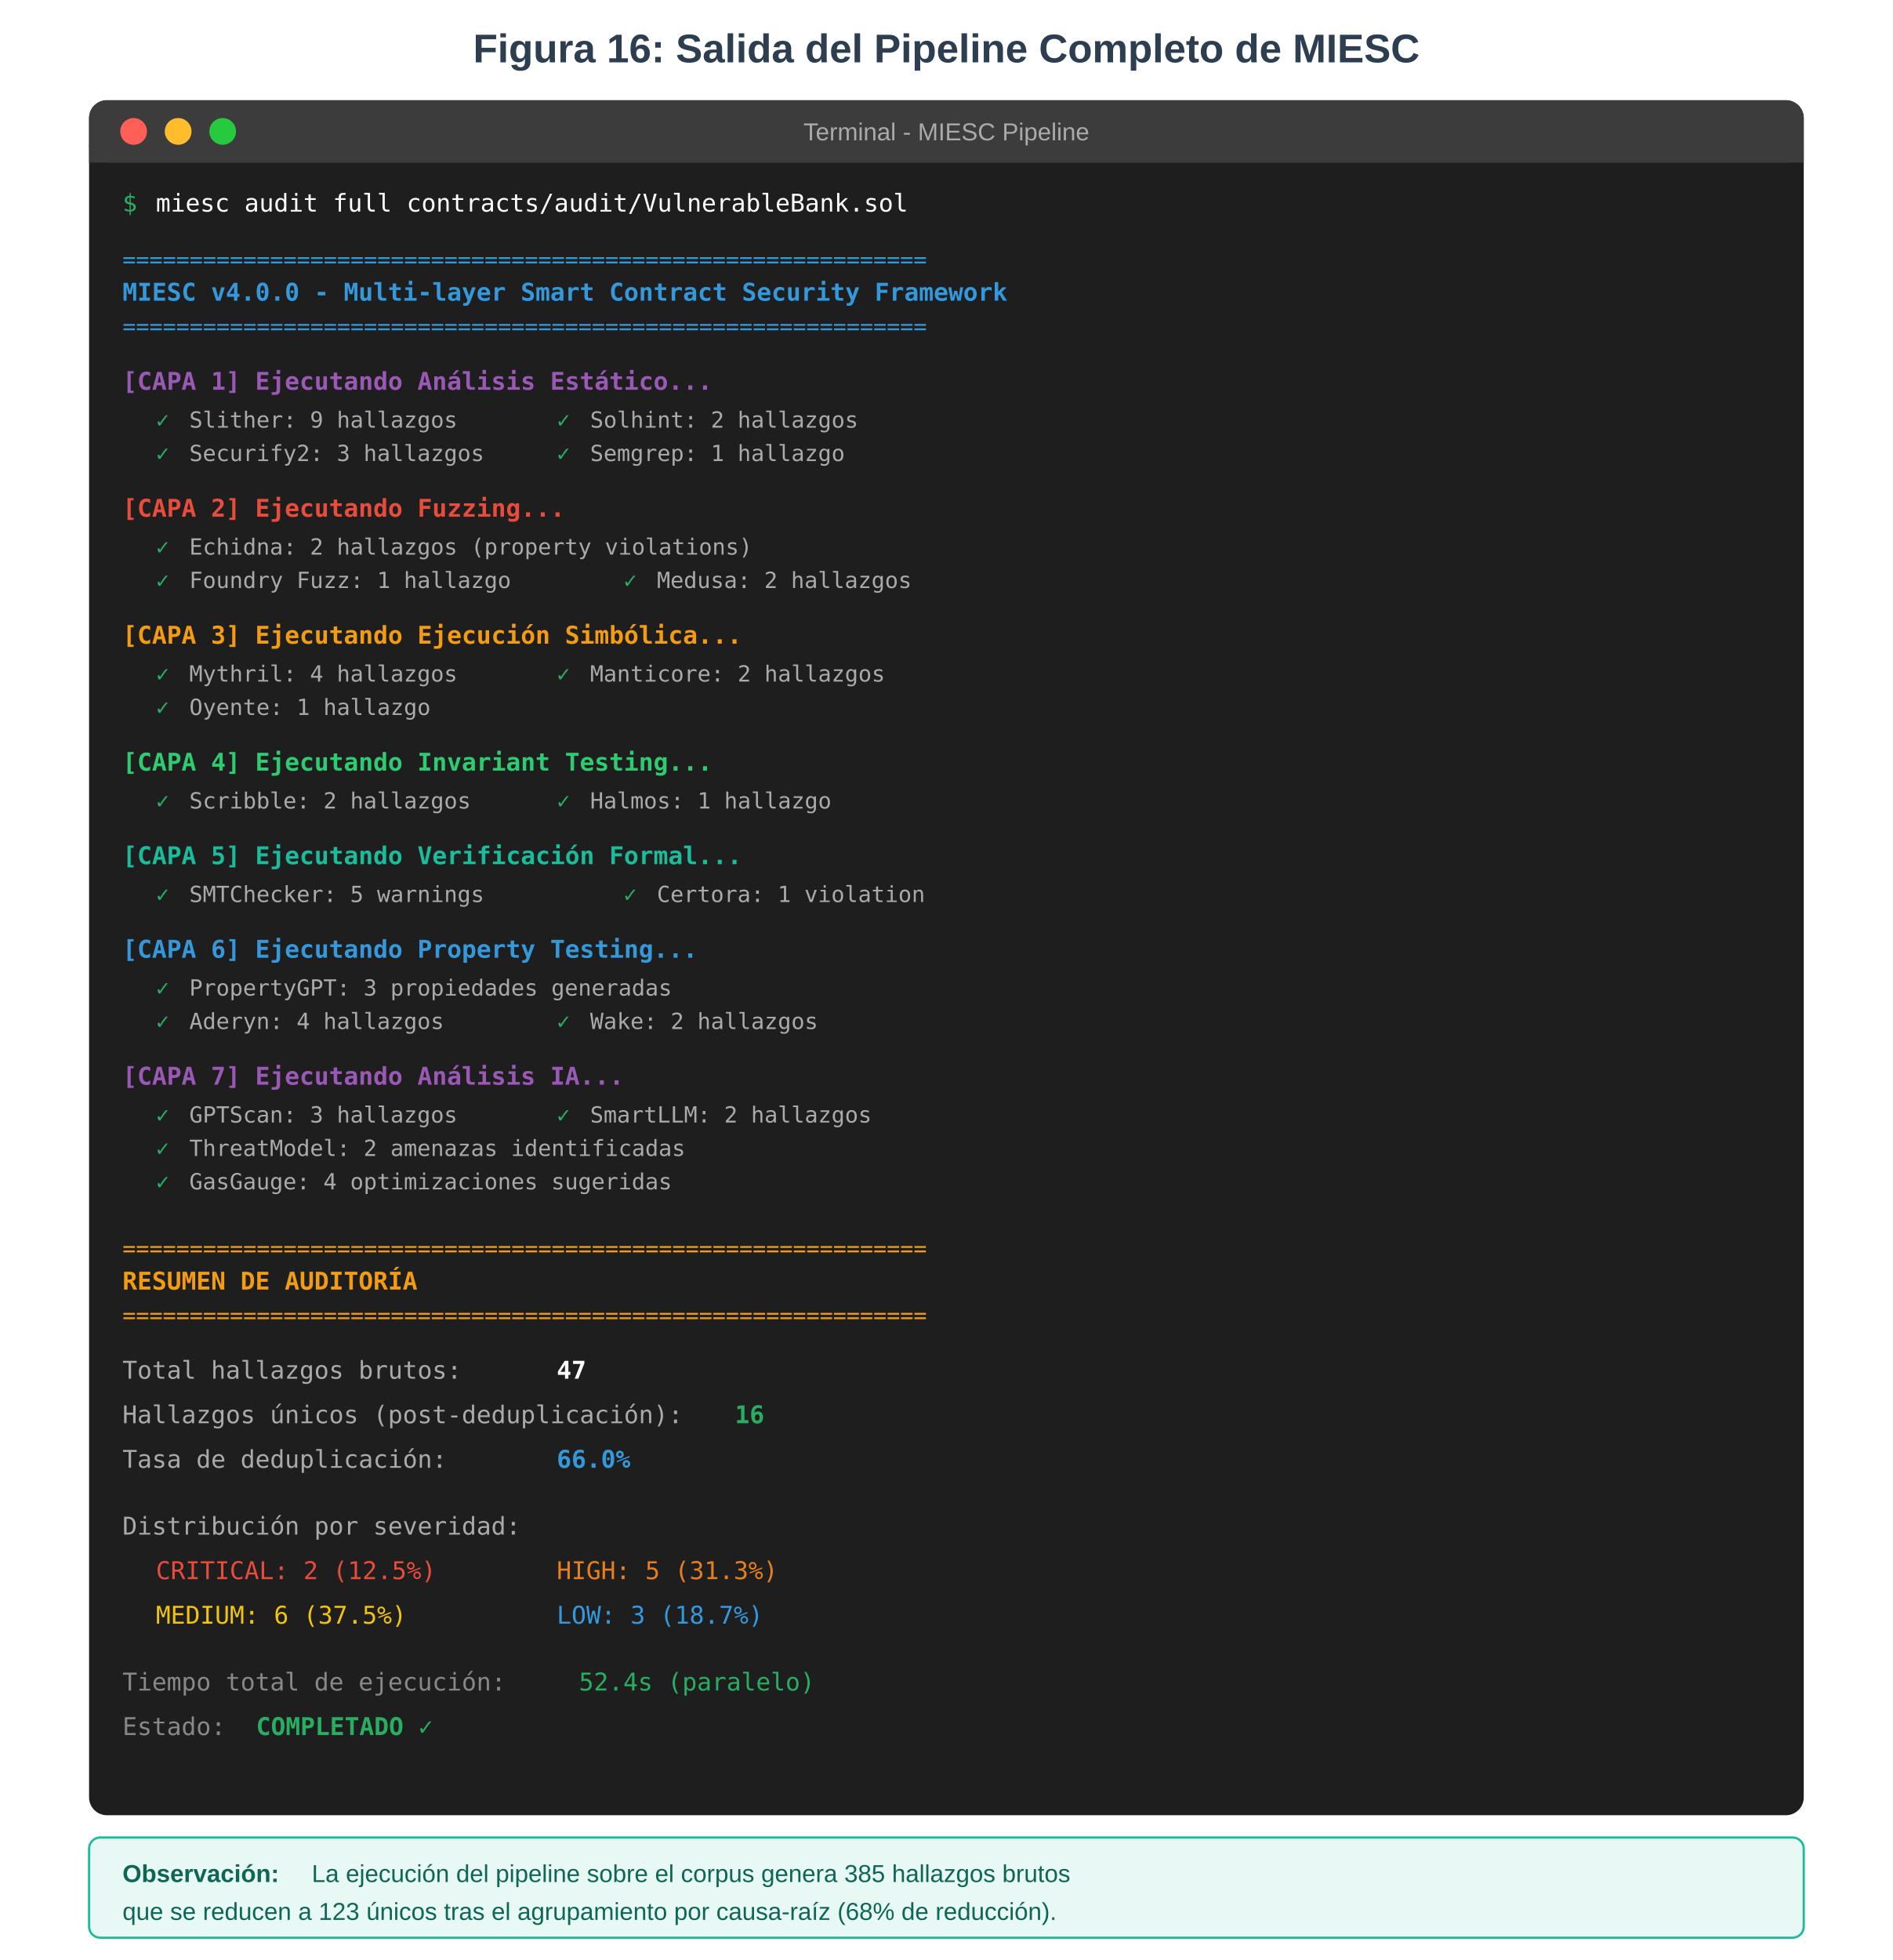
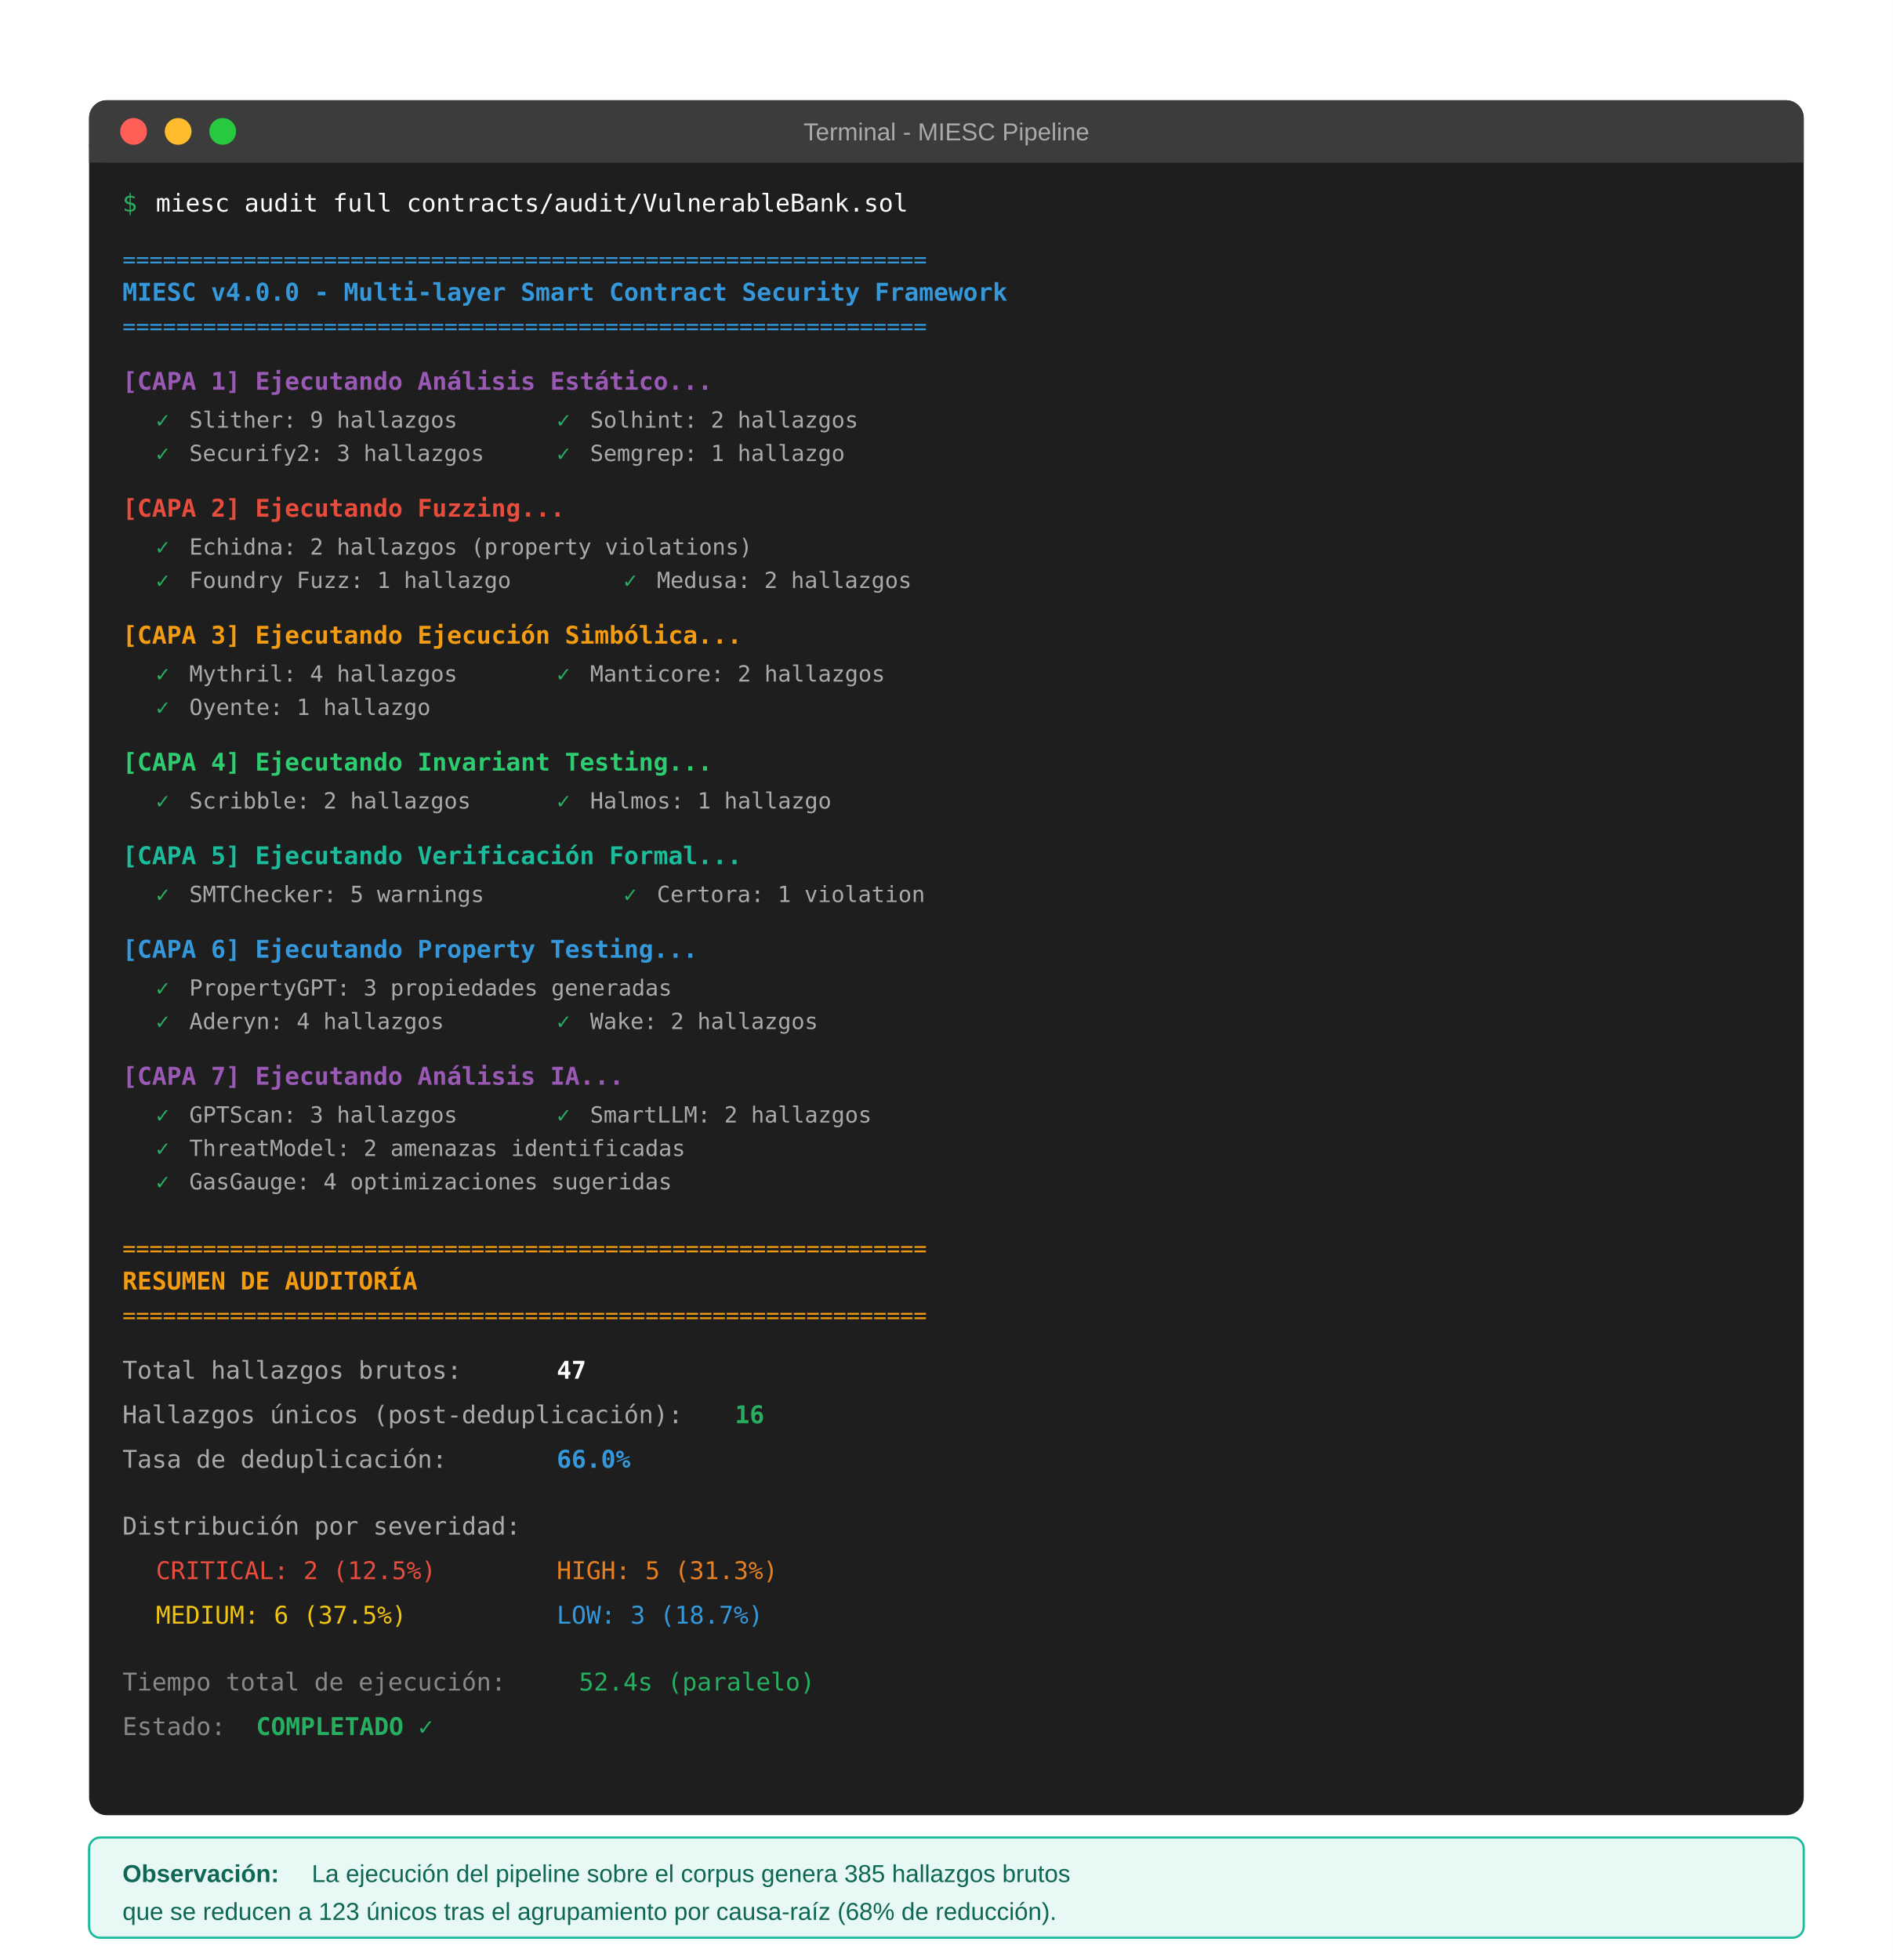
<svg xmlns="http://www.w3.org/2000/svg" viewBox="0 0 850 880" font-family="Arial, Helvetica, sans-serif">
  <rect width="850" height="880" fill="#ffffff" />
-   <text x="425" y="28" text-anchor="middle" font-size="18" font-weight="bold" fill="#2c3e50">
-     Figura 16: Salida del Pipeline Completo de MIESC
-   </text>
  <rect x="40" y="45" width="770" height="770" fill="#1e1e1e" rx="8" />
  <rect x="40" y="45" width="770" height="28" fill="#3c3c3c" rx="8" />
  <rect x="40" y="65" width="770" height="8" fill="#3c3c3c" />
  <circle cx="60" cy="59" r="6" fill="#ff5f56" />
  <circle cx="80" cy="59" r="6" fill="#ffbd2e" />
  <circle cx="100" cy="59" r="6" fill="#27c93f" />
  <text x="425" y="63" text-anchor="middle" font-size="11" fill="#aaa">Terminal - MIESC Pipeline</text>
  <text x="55" y="95" font-size="11" font-family="Consolas, monospace" fill="#27ae60">$</text>
  <text x="70" y="95" font-size="11" font-family="Consolas, monospace" fill="#fff">miesc audit full contracts/audit/VulnerableBank.sol</text>
  <text x="55" y="120" font-size="10" font-family="Consolas, monospace" fill="#3498db">============================================================</text>
  <text x="55" y="135" font-size="11" font-family="Consolas, monospace" fill="#3498db" font-weight="bold">MIESC v4.0.0 - Multi-layer Smart Contract Security Framework</text>
  <text x="55" y="150" font-size="10" font-family="Consolas, monospace" fill="#3498db">============================================================</text>
  <text x="55" y="175" font-size="11" font-family="Consolas, monospace" fill="#9b59b6" font-weight="bold">[CAPA 1] Ejecutando Análisis Estático...</text>
  <text x="70" y="192" font-size="10" font-family="Consolas, monospace" fill="#27ae60">✓</text>
  <text x="85" y="192" font-size="10" font-family="Consolas, monospace" fill="#aaa">Slither: 9 hallazgos</text>
  <text x="250" y="192" font-size="10" font-family="Consolas, monospace" fill="#27ae60">✓</text>
  <text x="265" y="192" font-size="10" font-family="Consolas, monospace" fill="#aaa">Solhint: 2 hallazgos</text>
  <text x="70" y="207" font-size="10" font-family="Consolas, monospace" fill="#27ae60">✓</text>
  <text x="85" y="207" font-size="10" font-family="Consolas, monospace" fill="#aaa">Securify2: 3 hallazgos</text>
  <text x="250" y="207" font-size="10" font-family="Consolas, monospace" fill="#27ae60">✓</text>
  <text x="265" y="207" font-size="10" font-family="Consolas, monospace" fill="#aaa">Semgrep: 1 hallazgo</text>
  <text x="55" y="232" font-size="11" font-family="Consolas, monospace" fill="#e74c3c" font-weight="bold">[CAPA 2] Ejecutando Fuzzing...</text>
  <text x="70" y="249" font-size="10" font-family="Consolas, monospace" fill="#27ae60">✓</text>
  <text x="85" y="249" font-size="10" font-family="Consolas, monospace" fill="#aaa">Echidna: 2 hallazgos (property violations)</text>
  <text x="70" y="264" font-size="10" font-family="Consolas, monospace" fill="#27ae60">✓</text>
  <text x="85" y="264" font-size="10" font-family="Consolas, monospace" fill="#aaa">Foundry Fuzz: 1 hallazgo</text>
  <text x="280" y="264" font-size="10" font-family="Consolas, monospace" fill="#27ae60">✓</text>
  <text x="295" y="264" font-size="10" font-family="Consolas, monospace" fill="#aaa">Medusa: 2 hallazgos</text>
  <text x="55" y="289" font-size="11" font-family="Consolas, monospace" fill="#f39c12" font-weight="bold">[CAPA 3] Ejecutando Ejecución Simbólica...</text>
  <text x="70" y="306" font-size="10" font-family="Consolas, monospace" fill="#27ae60">✓</text>
  <text x="85" y="306" font-size="10" font-family="Consolas, monospace" fill="#aaa">Mythril: 4 hallazgos</text>
  <text x="250" y="306" font-size="10" font-family="Consolas, monospace" fill="#27ae60">✓</text>
  <text x="265" y="306" font-size="10" font-family="Consolas, monospace" fill="#aaa">Manticore: 2 hallazgos</text>
  <text x="70" y="321" font-size="10" font-family="Consolas, monospace" fill="#27ae60">✓</text>
  <text x="85" y="321" font-size="10" font-family="Consolas, monospace" fill="#aaa">Oyente: 1 hallazgo</text>
  <text x="55" y="346" font-size="11" font-family="Consolas, monospace" fill="#2ecc71" font-weight="bold">[CAPA 4] Ejecutando Invariant Testing...</text>
  <text x="70" y="363" font-size="10" font-family="Consolas, monospace" fill="#27ae60">✓</text>
  <text x="85" y="363" font-size="10" font-family="Consolas, monospace" fill="#aaa">Scribble: 2 hallazgos</text>
  <text x="250" y="363" font-size="10" font-family="Consolas, monospace" fill="#27ae60">✓</text>
  <text x="265" y="363" font-size="10" font-family="Consolas, monospace" fill="#aaa">Halmos: 1 hallazgo</text>
  <text x="55" y="388" font-size="11" font-family="Consolas, monospace" fill="#1abc9c" font-weight="bold">[CAPA 5] Ejecutando Verificación Formal...</text>
  <text x="70" y="405" font-size="10" font-family="Consolas, monospace" fill="#27ae60">✓</text>
  <text x="85" y="405" font-size="10" font-family="Consolas, monospace" fill="#aaa">SMTChecker: 5 warnings</text>
  <text x="280" y="405" font-size="10" font-family="Consolas, monospace" fill="#27ae60">✓</text>
  <text x="295" y="405" font-size="10" font-family="Consolas, monospace" fill="#aaa">Certora: 1 violation</text>
  <text x="55" y="430" font-size="11" font-family="Consolas, monospace" fill="#3498db" font-weight="bold">[CAPA 6] Ejecutando Property Testing...</text>
  <text x="70" y="447" font-size="10" font-family="Consolas, monospace" fill="#27ae60">✓</text>
  <text x="85" y="447" font-size="10" font-family="Consolas, monospace" fill="#aaa">PropertyGPT: 3 propiedades generadas</text>
  <text x="70" y="462" font-size="10" font-family="Consolas, monospace" fill="#27ae60">✓</text>
  <text x="85" y="462" font-size="10" font-family="Consolas, monospace" fill="#aaa">Aderyn: 4 hallazgos</text>
  <text x="250" y="462" font-size="10" font-family="Consolas, monospace" fill="#27ae60">✓</text>
  <text x="265" y="462" font-size="10" font-family="Consolas, monospace" fill="#aaa">Wake: 2 hallazgos</text>
  <text x="55" y="487" font-size="11" font-family="Consolas, monospace" fill="#9b59b6" font-weight="bold">[CAPA 7] Ejecutando Análisis IA...</text>
  <text x="70" y="504" font-size="10" font-family="Consolas, monospace" fill="#27ae60">✓</text>
  <text x="85" y="504" font-size="10" font-family="Consolas, monospace" fill="#aaa">GPTScan: 3 hallazgos</text>
  <text x="250" y="504" font-size="10" font-family="Consolas, monospace" fill="#27ae60">✓</text>
  <text x="265" y="504" font-size="10" font-family="Consolas, monospace" fill="#aaa">SmartLLM: 2 hallazgos</text>
  <text x="70" y="519" font-size="10" font-family="Consolas, monospace" fill="#27ae60">✓</text>
  <text x="85" y="519" font-size="10" font-family="Consolas, monospace" fill="#aaa">ThreatModel: 2 amenazas identificadas</text>
  <text x="70" y="534" font-size="10" font-family="Consolas, monospace" fill="#27ae60">✓</text>
  <text x="85" y="534" font-size="10" font-family="Consolas, monospace" fill="#aaa">GasGauge: 4 optimizaciones sugeridas</text>
  <text x="55" y="564" font-size="10" font-family="Consolas, monospace" fill="#f39c12">============================================================</text>
  <text x="55" y="579" font-size="11" font-family="Consolas, monospace" fill="#f39c12" font-weight="bold">RESUMEN DE AUDITORÍA</text>
  <text x="55" y="594" font-size="10" font-family="Consolas, monospace" fill="#f39c12">============================================================</text>
  <text x="55" y="619" font-size="11" font-family="Consolas, monospace" fill="#aaa">Total hallazgos brutos:</text>
  <text x="250" y="619" font-size="11" font-family="Consolas, monospace" fill="#fff" font-weight="bold">47</text>
  <text x="55" y="639" font-size="11" font-family="Consolas, monospace" fill="#aaa">Hallazgos únicos (post-deduplicación):</text>
  <text x="330" y="639" font-size="11" font-family="Consolas, monospace" fill="#27ae60" font-weight="bold">16</text>
  <text x="55" y="659" font-size="11" font-family="Consolas, monospace" fill="#aaa">Tasa de deduplicación:</text>
  <text x="250" y="659" font-size="11" font-family="Consolas, monospace" fill="#3498db" font-weight="bold">66.0%</text>
  <text x="55" y="689" font-size="11" font-family="Consolas, monospace" fill="#aaa">Distribución por severidad:</text>
  <text x="70" y="709" font-size="11" font-family="Consolas, monospace" fill="#e74c3c">CRITICAL: 2 (12.5%)</text>
  <text x="250" y="709" font-size="11" font-family="Consolas, monospace" fill="#e67e22">HIGH: 5 (31.3%)</text>
  <text x="70" y="729" font-size="11" font-family="Consolas, monospace" fill="#f1c40f">MEDIUM: 6 (37.5%)</text>
  <text x="250" y="729" font-size="11" font-family="Consolas, monospace" fill="#3498db">LOW: 3 (18.7%)</text>
  <text x="55" y="759" font-size="11" font-family="Consolas, monospace" fill="#888">Tiempo total de ejecución:</text>
  <text x="260" y="759" font-size="11" font-family="Consolas, monospace" fill="#27ae60">52.4s (paralelo)</text>
  <text x="55" y="779" font-size="11" font-family="Consolas, monospace" fill="#888">Estado:</text>
  <text x="115" y="779" font-size="11" font-family="Consolas, monospace" fill="#27ae60" font-weight="bold">COMPLETADO ✓</text>
  <rect x="40" y="825" width="770" height="45" fill="#e8f8f5" rx="5" stroke="#1abc9c" stroke-width="1" />
  <text x="55" y="845" font-size="11" fill="#0e6655" font-weight="bold">Observación:</text>
  <text x="140" y="845" font-size="11" fill="#0e6655">La ejecución del pipeline sobre el corpus genera 385 hallazgos brutos</text>
  <text x="55" y="862" font-size="11" fill="#0e6655">que se reducen a 123 únicos tras el agrupamiento por causa-raíz (68% de reducción).</text>
</svg>
